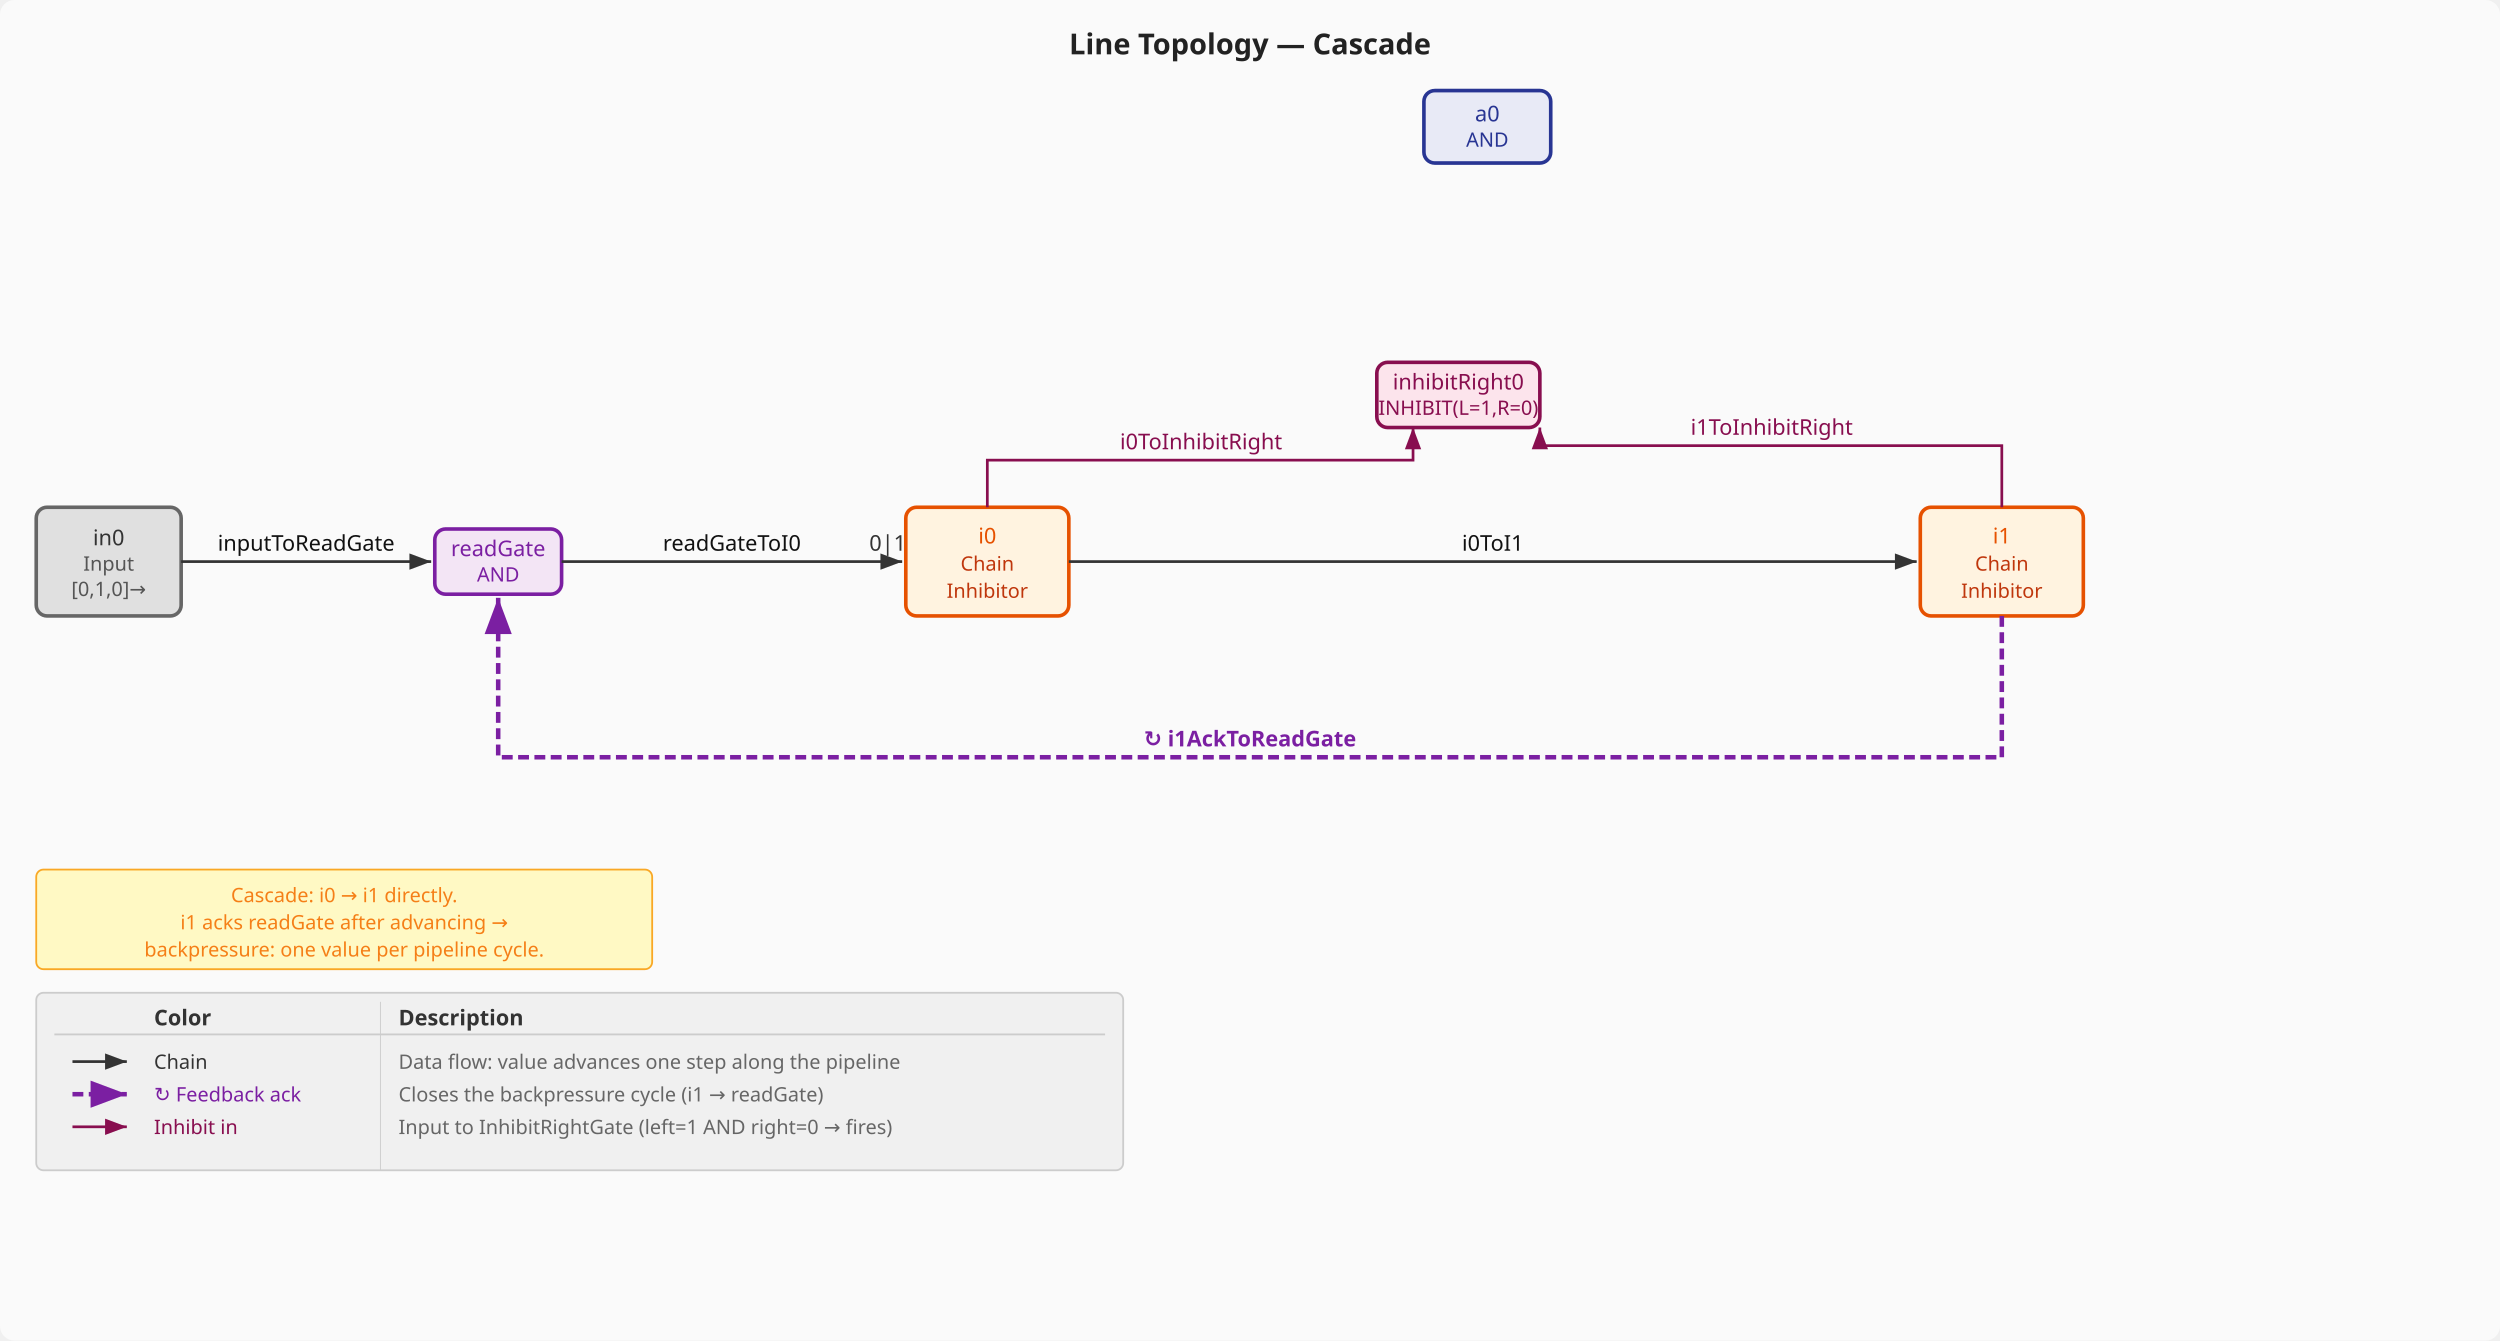
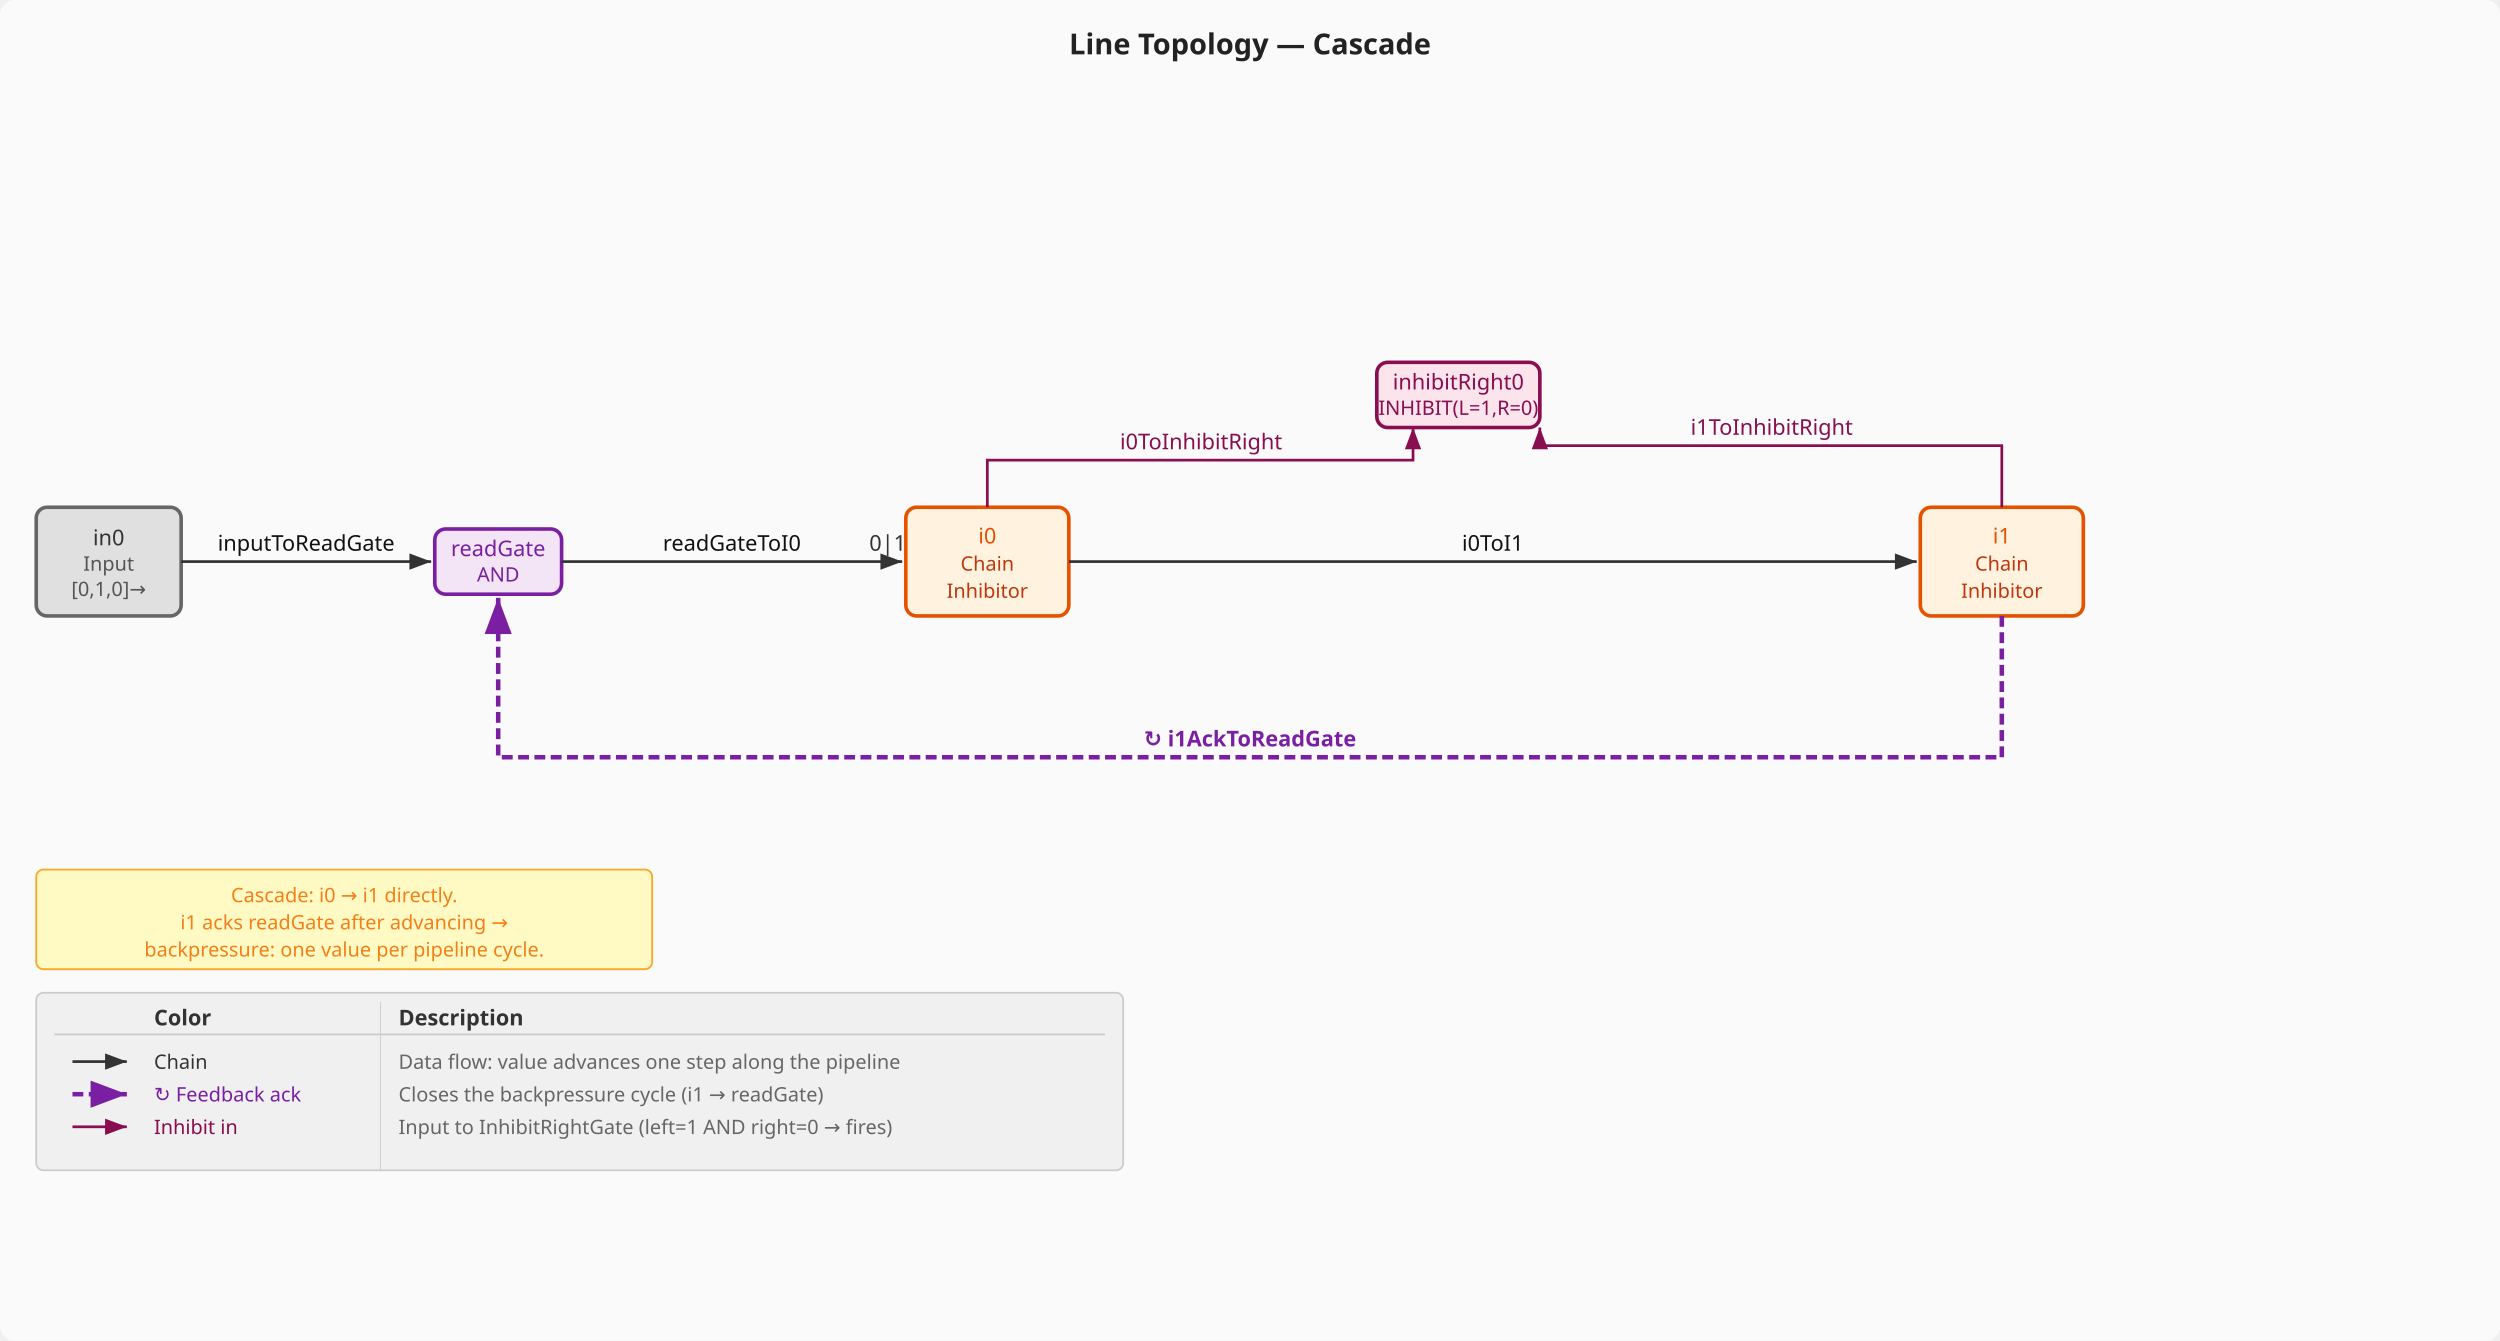
<svg xmlns="http://www.w3.org/2000/svg" viewBox="0 0 1380 740" font-weight="400" font-family="ui-sans-serif, system-ui, sans-serif">
  <style>
    svg { font-family: ui-sans-serif, system-ui, sans-serif; font-size: 12px; font-weight: 400; }

    /* ── Background ─────────────────────────────────────────── */
    .diagram-bg { fill: #fafafa; }

    /* ── Node shapes ─────────────────────────────────────────── */
    .shape-input       { fill: #e0e0e0; stroke: #666;    stroke-width: 2; }
    .shape-inhibitor   { fill: #fff3e0; stroke: #e65100; stroke-width: 2; }
    .shape-and-gate    { fill: #f3e5f5; stroke: #7b1fa2; stroke-width: 2; }
-     .shape-pattern-and { fill: #e8eaf6; stroke: #283593; stroke-width: 2; }
    .shape-inhibit-right { fill: #fce4ec; stroke: #880e4f; stroke-width: 2; }

    /* ── Node text ───────────────────────────────────────────── */
    .node-title    { text-anchor: middle; font-weight: normal; font-size: 12px; }
    .node-sublabel { text-anchor: middle; font-weight: normal; font-size: 11px; }
    .node-type     { text-anchor: middle; font-weight: normal; font-size: 11px; }

    .text-input         { fill: #333; }
    .text-sublabel      { fill: #555; }
    .text-inhibitor     { fill: #e65100; }
    .text-inhibitor-sub { fill: #bf360c; }
    .text-and-gate      { fill: #7b1fa2; }
-     .text-pattern-and   { fill: #283593; }
    .text-inhibit-right { fill: #880e4f; }

    /* ── Edge lines ──────────────────────────────────────────── */
    .chain        { stroke: #333;    stroke-width: 1.5px; fill: none; marker-end: url(#arrow); }
    .feedback-ack { stroke: #7b1fa2; stroke-width: 2.5px; fill: none; stroke-dasharray: 6 3; marker-end: url(#arrow-magenta); }
-     .future-out   { stroke: #283593; stroke-width: 1.5px; fill: none; stroke-dasharray: 4 3; opacity: 0.5; marker-end: url(#arrow-indigo); }
    .inhibit-in   { stroke: #880e4f; stroke-width: 1.5px; fill: none; marker-end: url(#arrow-pink); }

    /* ── Edge labels ─────────────────────────────────────────── */
    .edge-label  { font-size: 12px; text-anchor: middle; }
    .value-label { font-size: 12px; text-anchor: middle; }

    /* ── Annotation / legend ─────────────────────────────────── */
    .behavior-note-bg  { fill: #fff9c4; stroke: #f9a825; }
    .behavior-note-text { fill: #f57f17; text-anchor: middle; }
    .legend-bg         { fill: #f0f0f0; stroke: #ccc; }
    .legend-heading    { font-weight: bold; font-size: 12px; fill: #333; }
    .legend-name       { font-size: 11px; }
    .legend-desc       { font-size: 11px; fill: #666; }
    .legend-divider    { stroke: #ccc; }
    .title-text        { font-size: 16px; font-weight: bold; fill: #222; text-anchor: middle; }
  </style>
  <defs>
    <marker id="arrow" markerWidth="8" markerHeight="6" refX="8" refY="3" orient="auto">
      <path d="M0,0 L8,3 L0,6" fill="#333" />
    </marker>
-     <marker id="arrow-indigo" markerWidth="8" markerHeight="6" refX="8" refY="3" orient="auto">
-       <path d="M0,0 L8,3 L0,6" fill="#283593" />
-     </marker>
    <marker id="arrow-magenta" markerWidth="8" markerHeight="6" refX="8" refY="3" orient="auto">
      <path d="M0,0 L8,3 L0,6" fill="#7b1fa2" />
    </marker>
    <marker id="arrow-pink" markerWidth="8" markerHeight="6" refX="8" refY="3" orient="auto">
      <path d="M0,0 L8,3 L0,6" fill="#880e4f" />
    </marker>
  </defs>
  <rect width="1380" height="740" rx="8" class="diagram-bg" />
  <text x="690" y="30" class="title-text">Line Topology — Cascade</text>
-   <g id="node-a0" data-role="pattern-and-gate">
-     <rect x="786" y="50" width="70" height="40" rx="6" class="shape-pattern-and" />
-     <text x="821" y="67" font-weight="100" class="node-title text-pattern-and">a0</text>
-     <text x="821" y="81" font-weight="100" class="node-type text-pattern-and">AND</text>
-   </g>
  <g id="node-in0" data-role="input">
    <rect x="20" y="280" width="80" height="60" rx="6" class="shape-input" />
    <text x="60" y="301" font-weight="100" class="node-title text-input">in0</text>
    <text x="60" y="315" font-weight="100" class="node-sublabel text-sublabel">Input</text>
    <text x="60" y="329" font-weight="100" class="node-type text-sublabel">[0,1,0]→</text>
  </g>
  <g id="node-i0" data-role="inhibitor" data-index="0">
    <rect x="500" y="280" width="90" height="60" rx="6" class="shape-inhibitor" />
    <text x="545" y="300" font-weight="100" class="node-title text-inhibitor">i0</text>
    <text x="545" y="315" font-weight="100" class="node-sublabel text-inhibitor-sub">Chain</text>
    <text x="545" y="330" font-weight="100" class="node-sublabel text-inhibitor-sub">Inhibitor</text>
  </g>
  <g id="node-i1" data-role="inhibitor" data-index="1">
    <rect x="1060" y="280" width="90" height="60" rx="6" class="shape-inhibitor" />
    <text x="1105" y="300" font-weight="100" class="node-title text-inhibitor">i1</text>
    <text x="1105" y="315" font-weight="100" class="node-sublabel text-inhibitor-sub">Chain</text>
    <text x="1105" y="330" font-weight="100" class="node-sublabel text-inhibitor-sub">Inhibitor</text>
  </g>
  <g id="node-inhibitRight0" data-role="inhibit-right-gate">
    <rect x="760" y="200" width="90" height="36" rx="6" class="shape-inhibit-right" />
    <text x="805" y="215" font-weight="100" class="node-title text-inhibit-right">inhibitRight0</text>
    <text x="805" y="229" font-weight="100" class="node-type text-inhibit-right">INHIBIT(L=1,R=0)</text>
  </g>
  <g id="node-readGate" data-role="and-gate">
    <rect x="240" y="292" width="70" height="36" rx="6" class="shape-and-gate" />
    <text x="275" y="307" font-weight="100" class="node-title text-and-gate">readGate</text>
    <text x="275" y="321" font-weight="100" class="node-type text-and-gate">AND</text>
  </g>
  <g id="edge-readGateToI0" data-role="edge" class="chain">
    <line x1="310" y1="310" x2="498" y2="310" />
    <text x="404" y="304" font-weight="300" fill="#111" stroke="none" class="edge-label">readGateToI0</text>
    <text x="490" y="304" font-weight="300" fill="#333" stroke="none" class="value-label" text-anchor="end">0|1</text>
  </g>
  <g id="edge-i0ToI1" data-role="edge" class="chain">
    <line x1="590" y1="310" x2="1058" y2="310" />
    <text x="824" y="304" font-weight="300" fill="#111" stroke="none" class="edge-label">i0ToI1</text>
  </g>
  <g id="edge-inputToReadGate" data-role="edge" class="chain">
    <line x1="100" y1="310" x2="238" y2="310" />
    <text x="169" y="304" font-weight="300" fill="#111" stroke="none" class="edge-label" text-anchor="middle">inputToReadGate</text>
  </g>
  <g id="edge-i1AckToReadGate" data-role="edge" class="feedback-ack">
    <path d="M1105,340 L1105,418 L275,418 L275,330" />
    <text x="690" y="412" font-weight="600" fill="#7b1fa2" stroke="none" class="edge-label">↻ i1AckToReadGate</text>
  </g>
  <g id="edge-i0ToInhibitRight" data-role="edge" class="inhibit-in">
    <path d="M545,280 L545,254 L780,254 L780,236" />
    <text x="663" y="248" font-weight="300" fill="#880e4f" stroke="none" class="edge-label">i0ToInhibitRight</text>
  </g>
  <g id="edge-i1ToInhibitRight" data-role="edge" class="inhibit-in">
    <path d="M1105,280 L1105,246 L850,246 L850,236" />
    <text x="978" y="240" font-weight="300" fill="#880e4f" stroke="none" class="edge-label">i1ToInhibitRight</text>
  </g>
  <g id="annotation-backpressure" data-role="annotation">
    <rect x="20" y="480" width="340" height="55" rx="4" class="behavior-note-bg" />
    <text x="190" y="498" font-size="11" class="behavior-note-text">Cascade: i0 → i1 directly.</text>
    <text x="190" y="513" font-size="11" class="behavior-note-text">i1 acks readGate after advancing →</text>
    <text x="190" y="528" font-size="11" class="behavior-note-text">backpressure: one value per pipeline cycle.</text>
  </g>
  <g id="legend" data-role="legend">
    <rect x="20" y="548" width="600" height="98" rx="4" class="legend-bg" />
    <text x="85" y="566" text-anchor="start" class="legend-heading">Color</text>
    <text x="220" y="566" text-anchor="start" class="legend-heading">Description</text>
    <line x1="30" y1="571" x2="610" y2="571" class="legend-divider" stroke-width="1" />
    <line x1="210" y1="553" x2="210" y2="646" class="legend-divider" stroke-width="0.5" />
    <g class="chain">
      <line x1="40" y1="586" x2="70" y2="586" />
    </g>
    <text x="85" y="590" text-anchor="start" class="legend-name" fill="#333">Chain</text>
    <text x="220" y="590" text-anchor="start" class="legend-desc">Data flow: value advances one step along the pipeline</text>
    <g class="feedback-ack">
      <line x1="40" y1="604" x2="70" y2="604" />
    </g>
    <text x="85" y="608" text-anchor="start" class="legend-name" fill="#7b1fa2">↻ Feedback ack</text>
    <text x="220" y="608" text-anchor="start" class="legend-desc">Closes the backpressure cycle (i1 → readGate)</text>
    <g class="inhibit-in">
      <line x1="40" y1="622" x2="70" y2="622" />
    </g>
    <text x="85" y="626" text-anchor="start" class="legend-name" fill="#880e4f">Inhibit in</text>
    <text x="220" y="626" text-anchor="start" class="legend-desc">Input to InhibitRightGate (left=1 AND right=0 → fires)</text>
  </g>
  <rect x="20" y="280" width="80" height="60" rx="6" fill="white" stroke="none" opacity="0" pointer-events="none">
    <animate attributeName="opacity" values="0;0.5;0;0" keyTimes="0;0.062;0.125;1" dur="27s" repeatCount="indefinite" />
  </rect>
  <rect x="240" y="292" width="70" height="36" rx="6" fill="white" stroke="none" opacity="0" pointer-events="none">
    <animate attributeName="opacity" values="0;0;0.5;0;0" keyTimes="0;0.12;0.182;0.245;1" dur="27s" repeatCount="indefinite" />
  </rect>
  <rect x="500" y="280" width="90" height="60" rx="6" fill="white" stroke="none" opacity="0" pointer-events="none">
    <animate attributeName="opacity" values="0;0;0.5;0;0" keyTimes="0;0.40;0.46;0.52;1" dur="27s" repeatCount="indefinite" />
  </rect>
  <rect x="760" y="200" width="90" height="36" rx="6" fill="white" stroke="none" opacity="0" pointer-events="none">
    <animate attributeName="opacity" values="0;0;0.5;0;0" keyTimes="0;0.96;0.97;0.98;1" dur="27s" repeatCount="indefinite" />
  </rect>
  <rect x="1060" y="280" width="90" height="60" rx="6" fill="white" stroke="none" opacity="0" pointer-events="none">
    <animate attributeName="opacity" values="0;0;0.5;0;0" keyTimes="0;0.93;0.95;0.98;1" dur="27s" repeatCount="indefinite" />
  </rect>
  <path d="M100,310 L238,310" stroke="#333" stroke-width="3" fill="none" stroke-dasharray="20,9999" stroke-dashoffset="0" opacity="0" pointer-events="none">
    <animate attributeName="stroke-dashoffset" values="0;0;-138;-138" keyTimes="0;0.06;0.175;1" dur="27s" repeatCount="indefinite" />
    <animate attributeName="opacity" values="0;0;1;1;0;0" keyTimes="0;0.055;0.06;0.175;0.18;1" dur="27s" repeatCount="indefinite" />
  </path>
  <path d="M310,310 L498,310" stroke="#333" stroke-width="3" fill="none" stroke-dasharray="20,9999" stroke-dashoffset="0" opacity="0" pointer-events="none">
    <animate attributeName="stroke-dashoffset" values="0;0;-188;-188" keyTimes="0;0.18;0.389;1" dur="27s" repeatCount="indefinite" />
    <animate attributeName="opacity" values="0;0;1;1;0;0" keyTimes="0;0.175;0.18;0.389;0.394;1" dur="27s" repeatCount="indefinite" />
  </path>
  <path d="M545,280 L545,254 L780,254 L780,236" stroke="#880e4f" stroke-width="3" fill="none" stroke-dasharray="20,9999" stroke-dashoffset="0" opacity="0" pointer-events="none">
    <animate attributeName="stroke-dashoffset" values="0;0;-290;-290" keyTimes="0;0.46;0.56;1" dur="27s" repeatCount="indefinite" />
    <animate attributeName="opacity" values="0;0;1;1;0;0" keyTimes="0;0.455;0.46;0.56;0.565;1" dur="27s" repeatCount="indefinite" />
  </path>
  <path d="M1105,280 L1105,246 L850,246 L850,236" stroke="#880e4f" stroke-width="3" fill="none" stroke-dasharray="20,9999" stroke-dashoffset="0" opacity="0" pointer-events="none">
    <animate attributeName="stroke-dashoffset" values="0;0;-350;-350" keyTimes="0;0.95;0.97;1" dur="27s" repeatCount="indefinite" />
    <animate attributeName="opacity" values="0;0;1;1;0;0" keyTimes="0;0.945;0.95;0.97;0.975;1" dur="27s" repeatCount="indefinite" />
  </path>
  <path d="M1105,340 L1105,418 L275,418 L275,330" stroke="#7b1fa2" stroke-width="4" fill="none" stroke-dasharray="20,9999" stroke-dashoffset="0" opacity="0" pointer-events="none">
    <animate attributeName="stroke-dashoffset" values="0;-996;-996" keyTimes="0;0.14;1" dur="27s" repeatCount="indefinite" />
    <animate attributeName="opacity" values="0;1;1;0.4;0;0" keyTimes="0;0.005;0.14;0.15;0.16;1" dur="27s" repeatCount="indefinite" />
  </path>
  <path d="M1105,340 L1105,418 L275,418 L275,330" stroke="#7b1fa2" stroke-width="4" fill="none" stroke-dasharray="20,9999" stroke-dashoffset="0" opacity="0" pointer-events="none">
    <animate attributeName="stroke-dashoffset" values="0;0;-996;-996;-996" keyTimes="0;0.83;0.97;0.99;1" dur="27s" repeatCount="indefinite" />
    <animate attributeName="opacity" values="0;0;1;1;0.4;0;0" keyTimes="0;0.825;0.83;0.97;0.98;0.99;1" dur="27s" repeatCount="indefinite" />
  </path>
  <circle cx="1105" cy="340" r="10" fill="#7b1fa2" stroke="none" opacity="0" pointer-events="none">
    <animate attributeName="opacity" values="0;0;0.6;0;0" keyTimes="0;0.815;0.825;0.84;1" dur="27s" repeatCount="indefinite" />
  </circle>
</svg>
